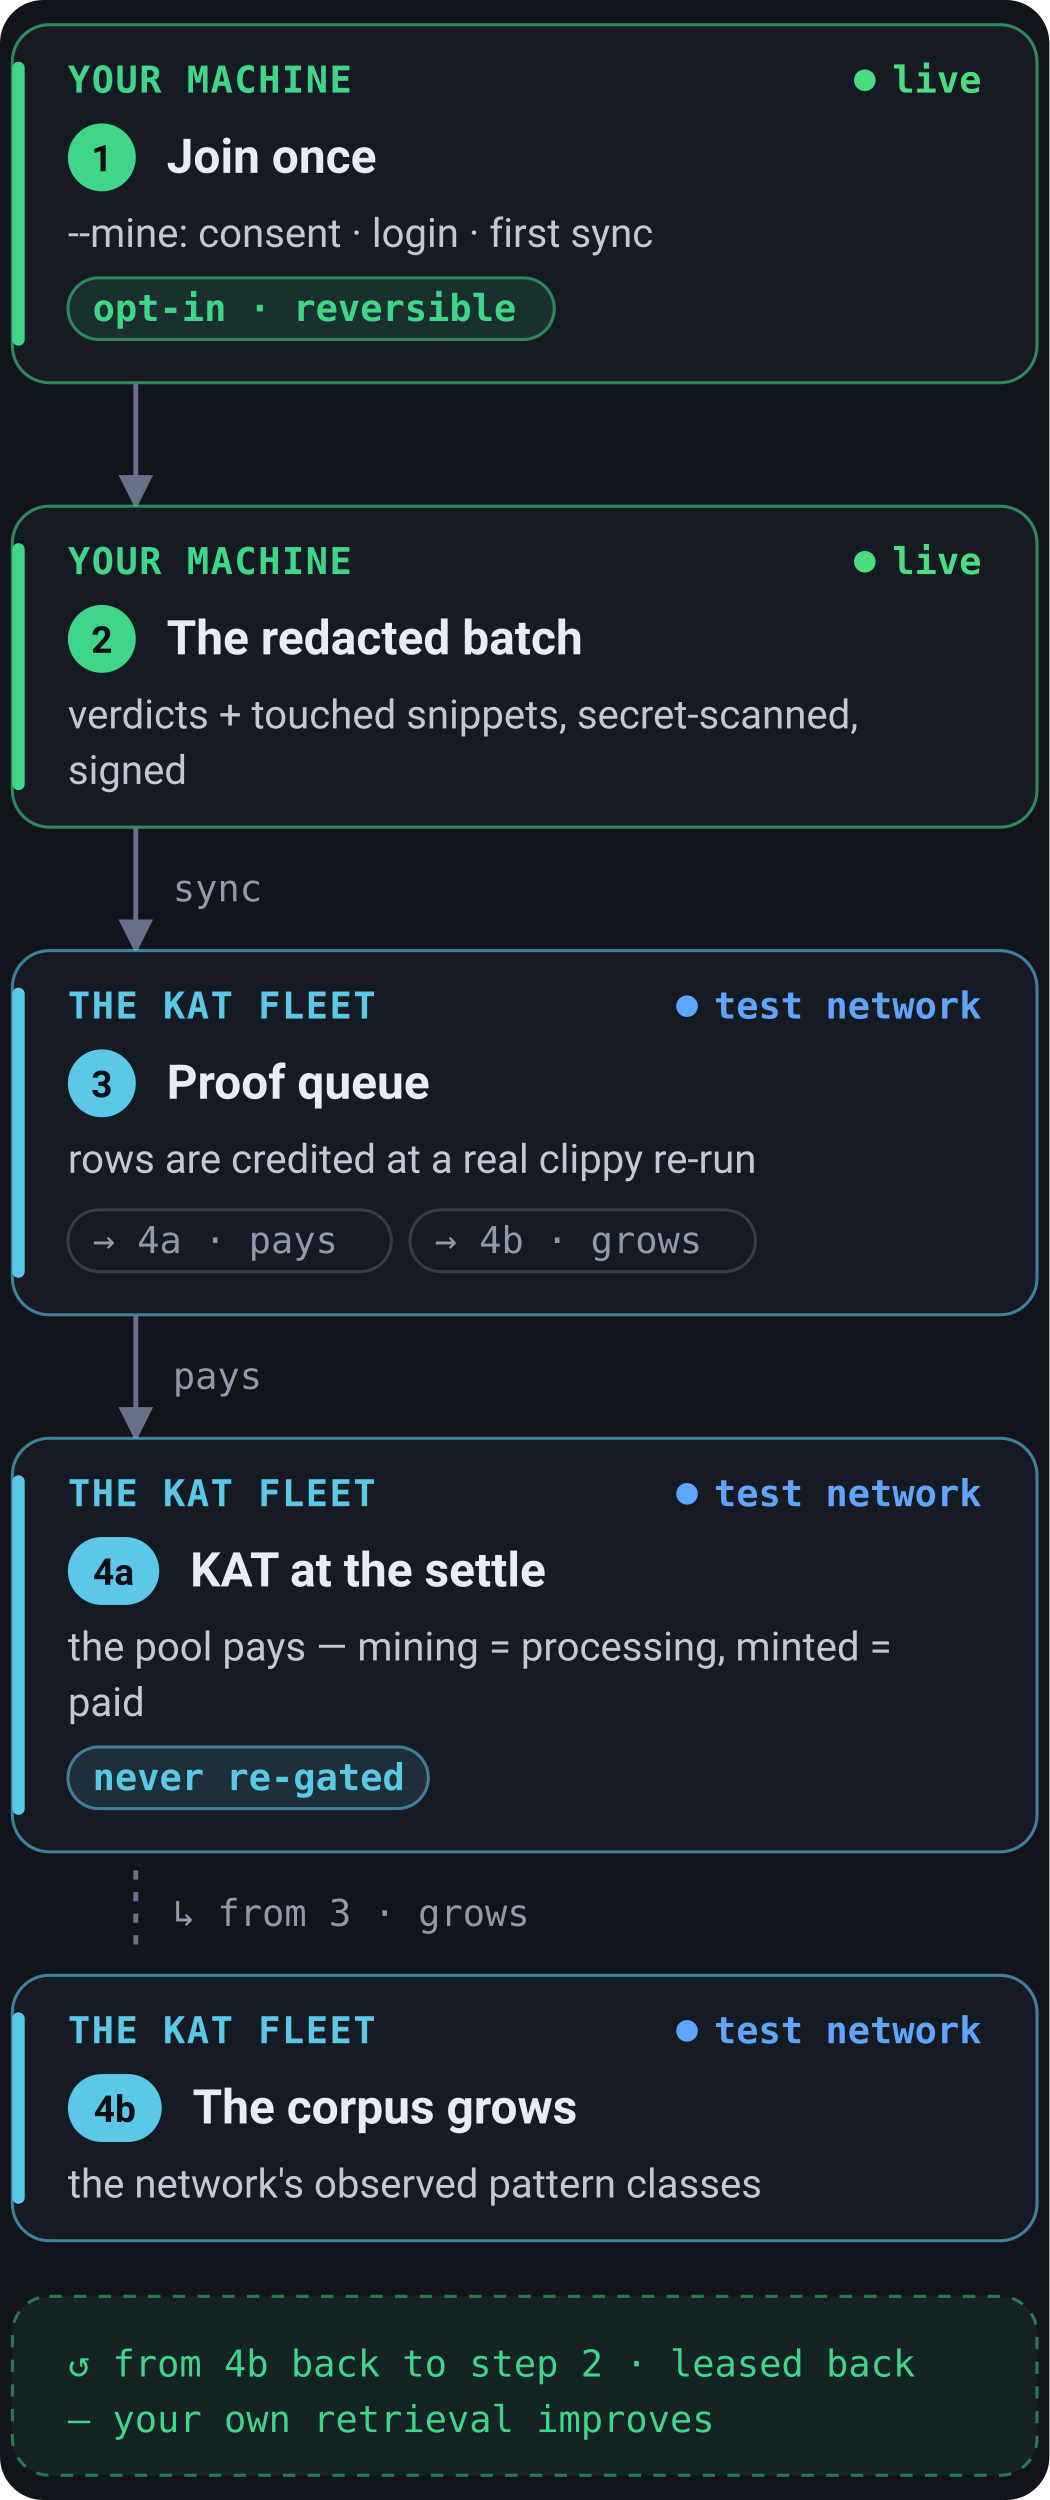
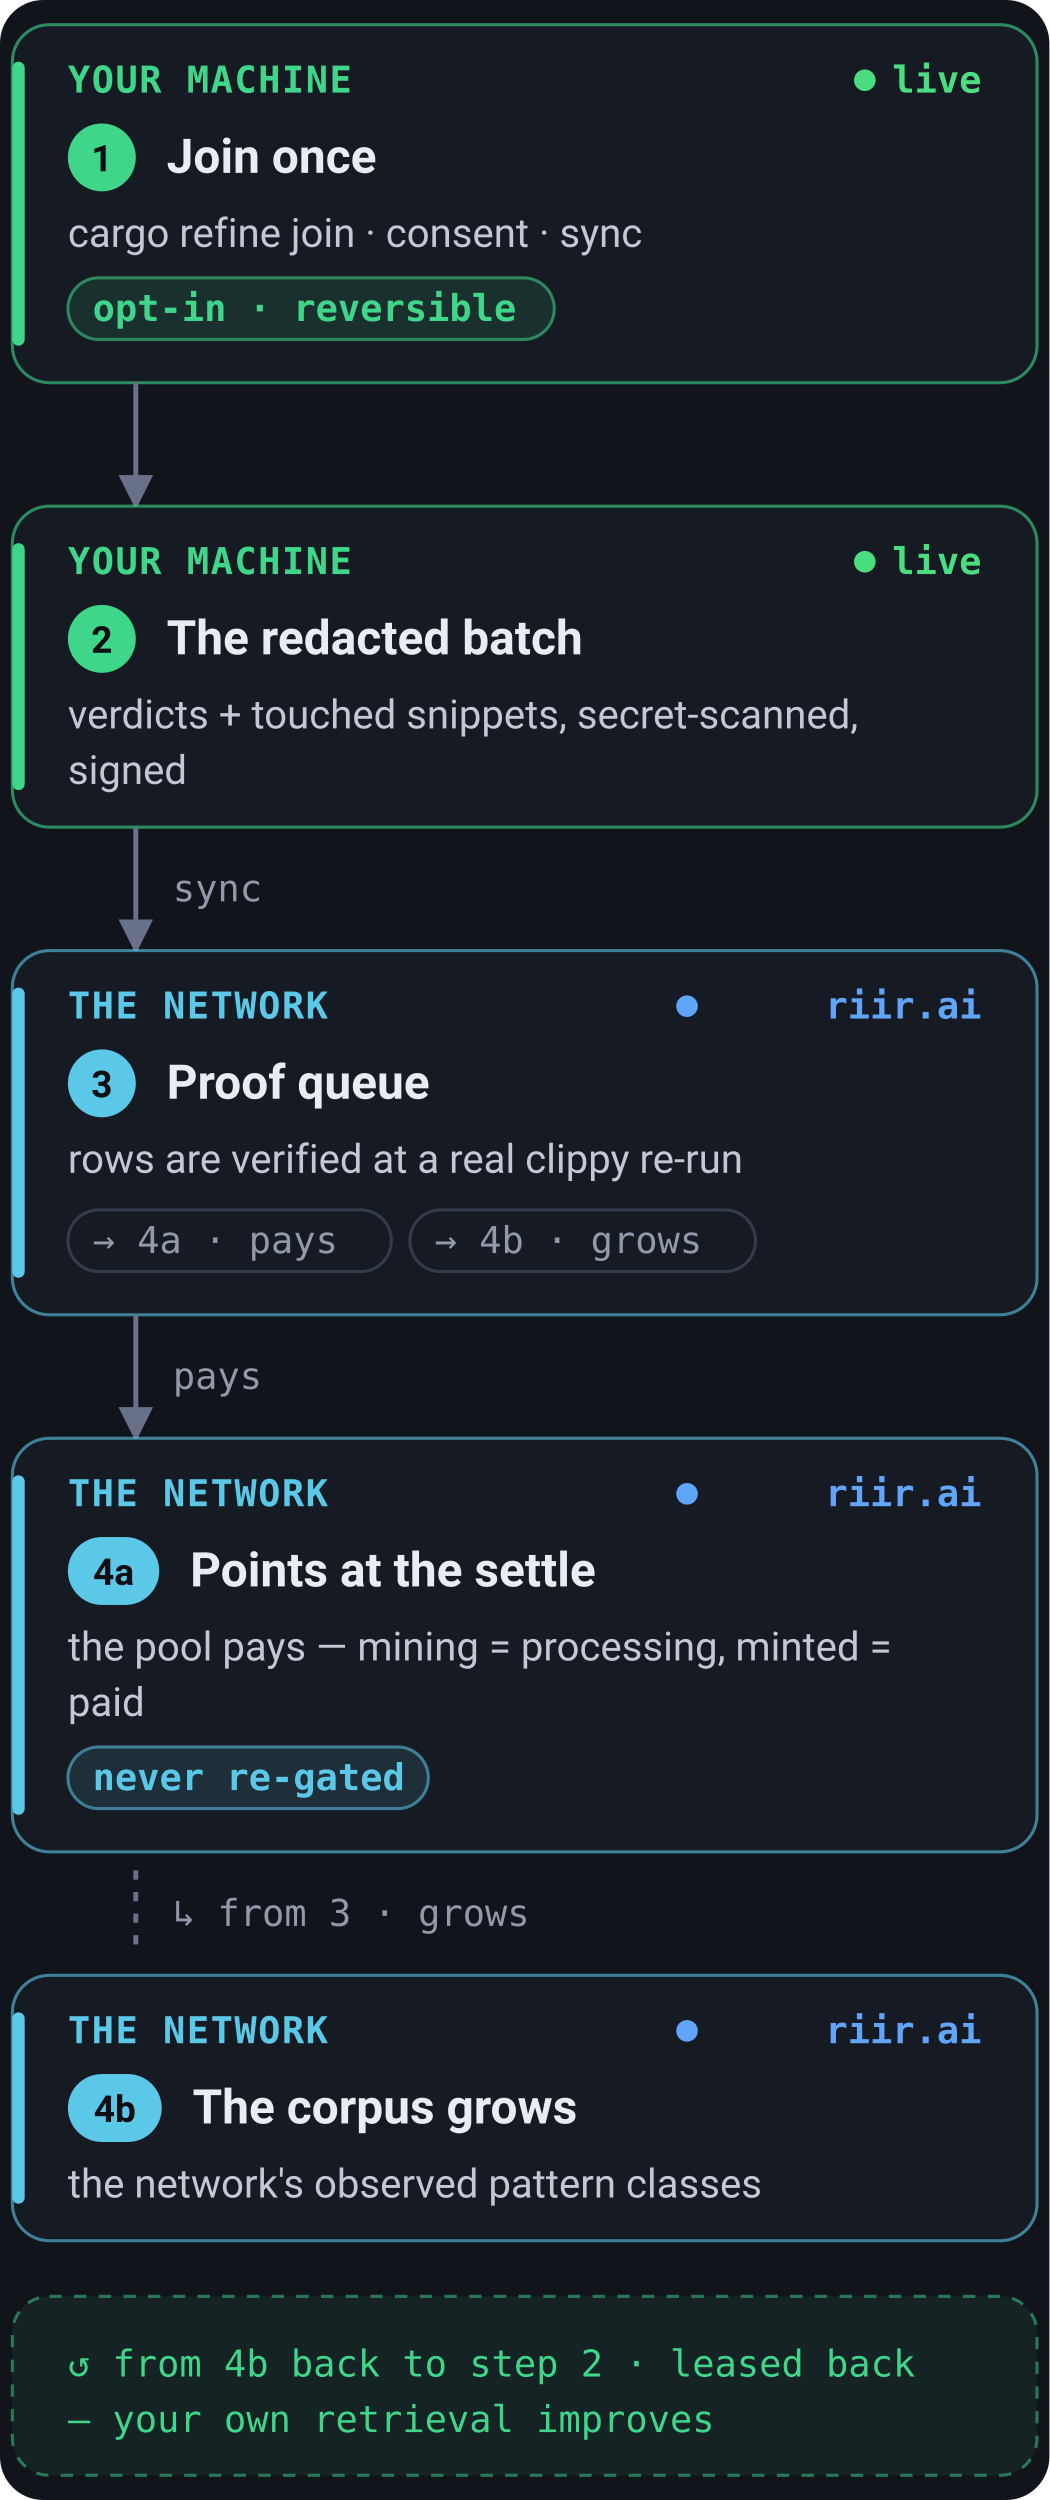
<svg xmlns="http://www.w3.org/2000/svg" id="role-miner-flow-m" data-gfflow="1" viewBox="0 0 340 810" width="340" height="810" role="img" aria-labelledby="role-miner-flow-m-t role-miner-flow-m-d">
  <style>#role-miner-flow-m .k{font:600 12px ui-monospace,SFMono-Regular,Menlo,Consolas,monospace;letter-spacing:.04em}#role-miner-flow-m .t{font:700 15.5px ui-sans-serif,system-ui,-apple-system,"Segoe UI",Roboto,"Helvetica Neue",Arial,sans-serif;fill:#e9ecf2}#role-miner-flow-m .d{font:400 13px ui-sans-serif,system-ui,-apple-system,"Segoe UI",Roboto,"Helvetica Neue",Arial,sans-serif;fill:#c3c8d4}#role-miner-flow-m .n{font:700 12px ui-sans-serif,system-ui,-apple-system,"Segoe UI",Roboto,"Helvetica Neue",Arial,sans-serif;fill:#0d0f14}#role-miner-flow-m .s{font:600 12px ui-monospace,SFMono-Regular,Menlo,Consolas,monospace}#role-miner-flow-m .el{font:500 12px ui-monospace,SFMono-Regular,Menlo,Consolas,monospace;fill:#9299ab}#role-miner-flow-m .e{fill:none;stroke-width:1.6}</style>
  <defs>
    <marker id="role-miner-flow-m-a0" viewBox="0 0 10 10" refX="9" refY="5" markerWidth="7" markerHeight="7" orient="auto-start-reverse">
      <path d="M0,0 L10,5 L0,10 z" fill="#69718a" />
    </marker>
  </defs>
  <rect width="340" height="810" rx="14" fill="#11141b" />
  <g data-step="join" data-n="1">
    <rect class="gf-cb" x="4" y="8" width="332" height="116" rx="12" fill="#161a23" stroke="#3fd68a" stroke-opacity=".6" />
    <rect x="4" y="20" width="4" height="92" rx="2" fill="#3fd68a" />
    <text x="22" y="30" class="k" fill="#3fd68a">YOUR MACHINE</text>
    <circle cx="280.2" cy="26" r="3.5" fill="#4ade80" />
    <text x="318" y="30" text-anchor="end" class="s" fill="#4ade80">live</text>
    <circle cx="33" cy="51" r="11" fill="#3fd68a" />
    <text x="33" y="55.5" text-anchor="middle" class="n">1</text>
    <text x="54" y="56" class="t">Join once</text>
-     <text x="22" y="80" class="d">--mine: consent · login · first sync</text>
+     <text x="22" y="80" class="d">cargo refine join · consent · sync</text>
    <rect x="22" y="90" width="157.6" height="20" rx="10" fill="#3fd68a" fill-opacity=".12" stroke="#3fd68a" stroke-opacity=".55" />
    <text x="30" y="104" class="s" fill="#3fd68a">opt-in · reversible</text>
  </g>
  <g data-edge="join-&gt;bat">
    <path class="e" d="M44,124 V164" stroke="#69718a" marker-end="url(#role-miner-flow-m-a0)" />
  </g>
  <g data-step="bat" data-n="2">
    <rect class="gf-cb" x="4" y="164" width="332" height="104" rx="12" fill="#161a23" stroke="#3fd68a" stroke-opacity=".6" />
    <rect x="4" y="176" width="4" height="80" rx="2" fill="#3fd68a" />
    <text x="22" y="186" class="k" fill="#3fd68a">YOUR MACHINE</text>
    <circle cx="280.2" cy="182" r="3.5" fill="#4ade80" />
    <text x="318" y="186" text-anchor="end" class="s" fill="#4ade80">live</text>
    <circle cx="33" cy="207" r="11" fill="#3fd68a" />
    <text x="33" y="211.5" text-anchor="middle" class="n">2</text>
    <text x="54" y="212" class="t">The redacted batch</text>
    <text x="22" y="236" class="d">verdicts + touched snippets, secret-scanned,</text>
    <text x="22" y="254" class="d">signed</text>
  </g>
  <g data-edge="bat-&gt;proof">
    <path class="e" d="M44,268 V308" stroke="#69718a" marker-end="url(#role-miner-flow-m-a0)" />
    <text class="el" x="56" y="292">sync</text>
  </g>
  <g data-step="proof" data-n="3">
    <rect class="gf-cb" x="4" y="308" width="332" height="118" rx="12" fill="#161a23" stroke="#5cc8e8" stroke-opacity=".6" />
    <rect x="4" y="320" width="4" height="94" rx="2" fill="#5cc8e8" />
-     <text x="22" y="330" class="k" fill="#5cc8e8">THE KAT FLEET</text>
+     <text x="22" y="330" class="k" fill="#5cc8e8">THE NETWORK</text>
    <circle cx="222.6" cy="326" r="3.5" fill="#60a5fa" />
-     <text x="318" y="330" text-anchor="end" class="s" fill="#60a5fa">test network</text>
+     <text x="318" y="330" text-anchor="end" class="s" fill="#60a5fa">riir.ai</text>
    <circle cx="33" cy="351" r="11" fill="#5cc8e8" />
    <text x="33" y="355.5" text-anchor="middle" class="n">3</text>
    <text x="54" y="356" class="t">Proof queue</text>
-     <text x="22" y="380" class="d">rows are credited at a real clippy re-run</text>
+     <text x="22" y="380" class="d">rows are verified at a real clippy re-run</text>
    <rect x="22" y="392" width="104.8" height="20" rx="10" fill="none" stroke="#343b4b" />
    <text x="30" y="406" class="el">→ 4a · pays</text>
    <rect x="132.8" y="392" width="112" height="20" rx="10" fill="none" stroke="#343b4b" />
    <text x="140.8" y="406" class="el">→ 4b · grows</text>
  </g>
  <g data-edge="proof-&gt;pay">
    <path class="e" d="M44,426 V466" stroke="#69718a" marker-end="url(#role-miner-flow-m-a0)" />
    <text class="el" x="56" y="450">pays</text>
  </g>
  <g data-step="pay" data-n="4a">
    <rect class="gf-cb" x="4" y="466" width="332" height="134" rx="12" fill="#161a23" stroke="#5cc8e8" stroke-opacity=".6" />
    <rect x="4" y="478" width="4" height="110" rx="2" fill="#5cc8e8" />
-     <text x="22" y="488" class="k" fill="#5cc8e8">THE KAT FLEET</text>
+     <text x="22" y="488" class="k" fill="#5cc8e8">THE NETWORK</text>
    <circle cx="222.6" cy="484" r="3.5" fill="#60a5fa" />
-     <text x="318" y="488" text-anchor="end" class="s" fill="#60a5fa">test network</text>
+     <text x="318" y="488" text-anchor="end" class="s" fill="#60a5fa">riir.ai</text>
    <rect x="22" y="498" width="29.6" height="22" rx="11" fill="#5cc8e8" />
    <text x="36.8" y="513.5" text-anchor="middle" class="n">4a</text>
-     <text x="61.6" y="514" class="t">KAT at the settle</text>
+     <text x="61.6" y="514" class="t">Points at the settle</text>
    <text x="22" y="538" class="d">the pool pays — mining = processing, minted =</text>
    <text x="22" y="556" class="d">paid</text>
    <rect x="22" y="566" width="116.8" height="20" rx="10" fill="#5cc8e8" fill-opacity=".12" stroke="#5cc8e8" stroke-opacity=".55" />
    <text x="30" y="580" class="s" fill="#5cc8e8">never re-gated</text>
  </g>
  <g data-edge="proof-&gt;grow">
    <path class="e" d="M44,606 V634" stroke="#69718a" stroke-dasharray="3 4" />
    <text class="el" x="56" y="624">↳ from 3 · grows</text>
  </g>
  <g data-step="grow" data-n="4b">
    <rect class="gf-cb" x="4" y="640" width="332" height="86" rx="12" fill="#161a23" stroke="#5cc8e8" stroke-opacity=".6" />
    <rect x="4" y="652" width="4" height="62" rx="2" fill="#5cc8e8" />
-     <text x="22" y="662" class="k" fill="#5cc8e8">THE KAT FLEET</text>
+     <text x="22" y="662" class="k" fill="#5cc8e8">THE NETWORK</text>
    <circle cx="222.6" cy="658" r="3.5" fill="#60a5fa" />
-     <text x="318" y="662" text-anchor="end" class="s" fill="#60a5fa">test network</text>
+     <text x="318" y="662" text-anchor="end" class="s" fill="#60a5fa">riir.ai</text>
    <rect x="22" y="672" width="30.4" height="22" rx="11" fill="#5cc8e8" />
    <text x="37.2" y="687.5" text-anchor="middle" class="n">4b</text>
    <text x="62.4" y="688" class="t">The corpus grows</text>
    <text x="22" y="712" class="d">the network's observed pattern classes</text>
  </g>
  <g data-edge="grow-&gt;bat">
    <rect x="4" y="744" width="332" height="58" rx="12" fill="#3fd68a" fill-opacity=".08" stroke="#3fd68a" stroke-opacity=".5" stroke-dasharray="4 4" />
    <text x="22" y="770" class="el" style="fill:#3fd68a">↺ from 4b back to step 2 · leased back</text>
    <text x="22" y="788" class="el" style="fill:#3fd68a">— your own retrieval improves</text>
  </g>
</svg>
